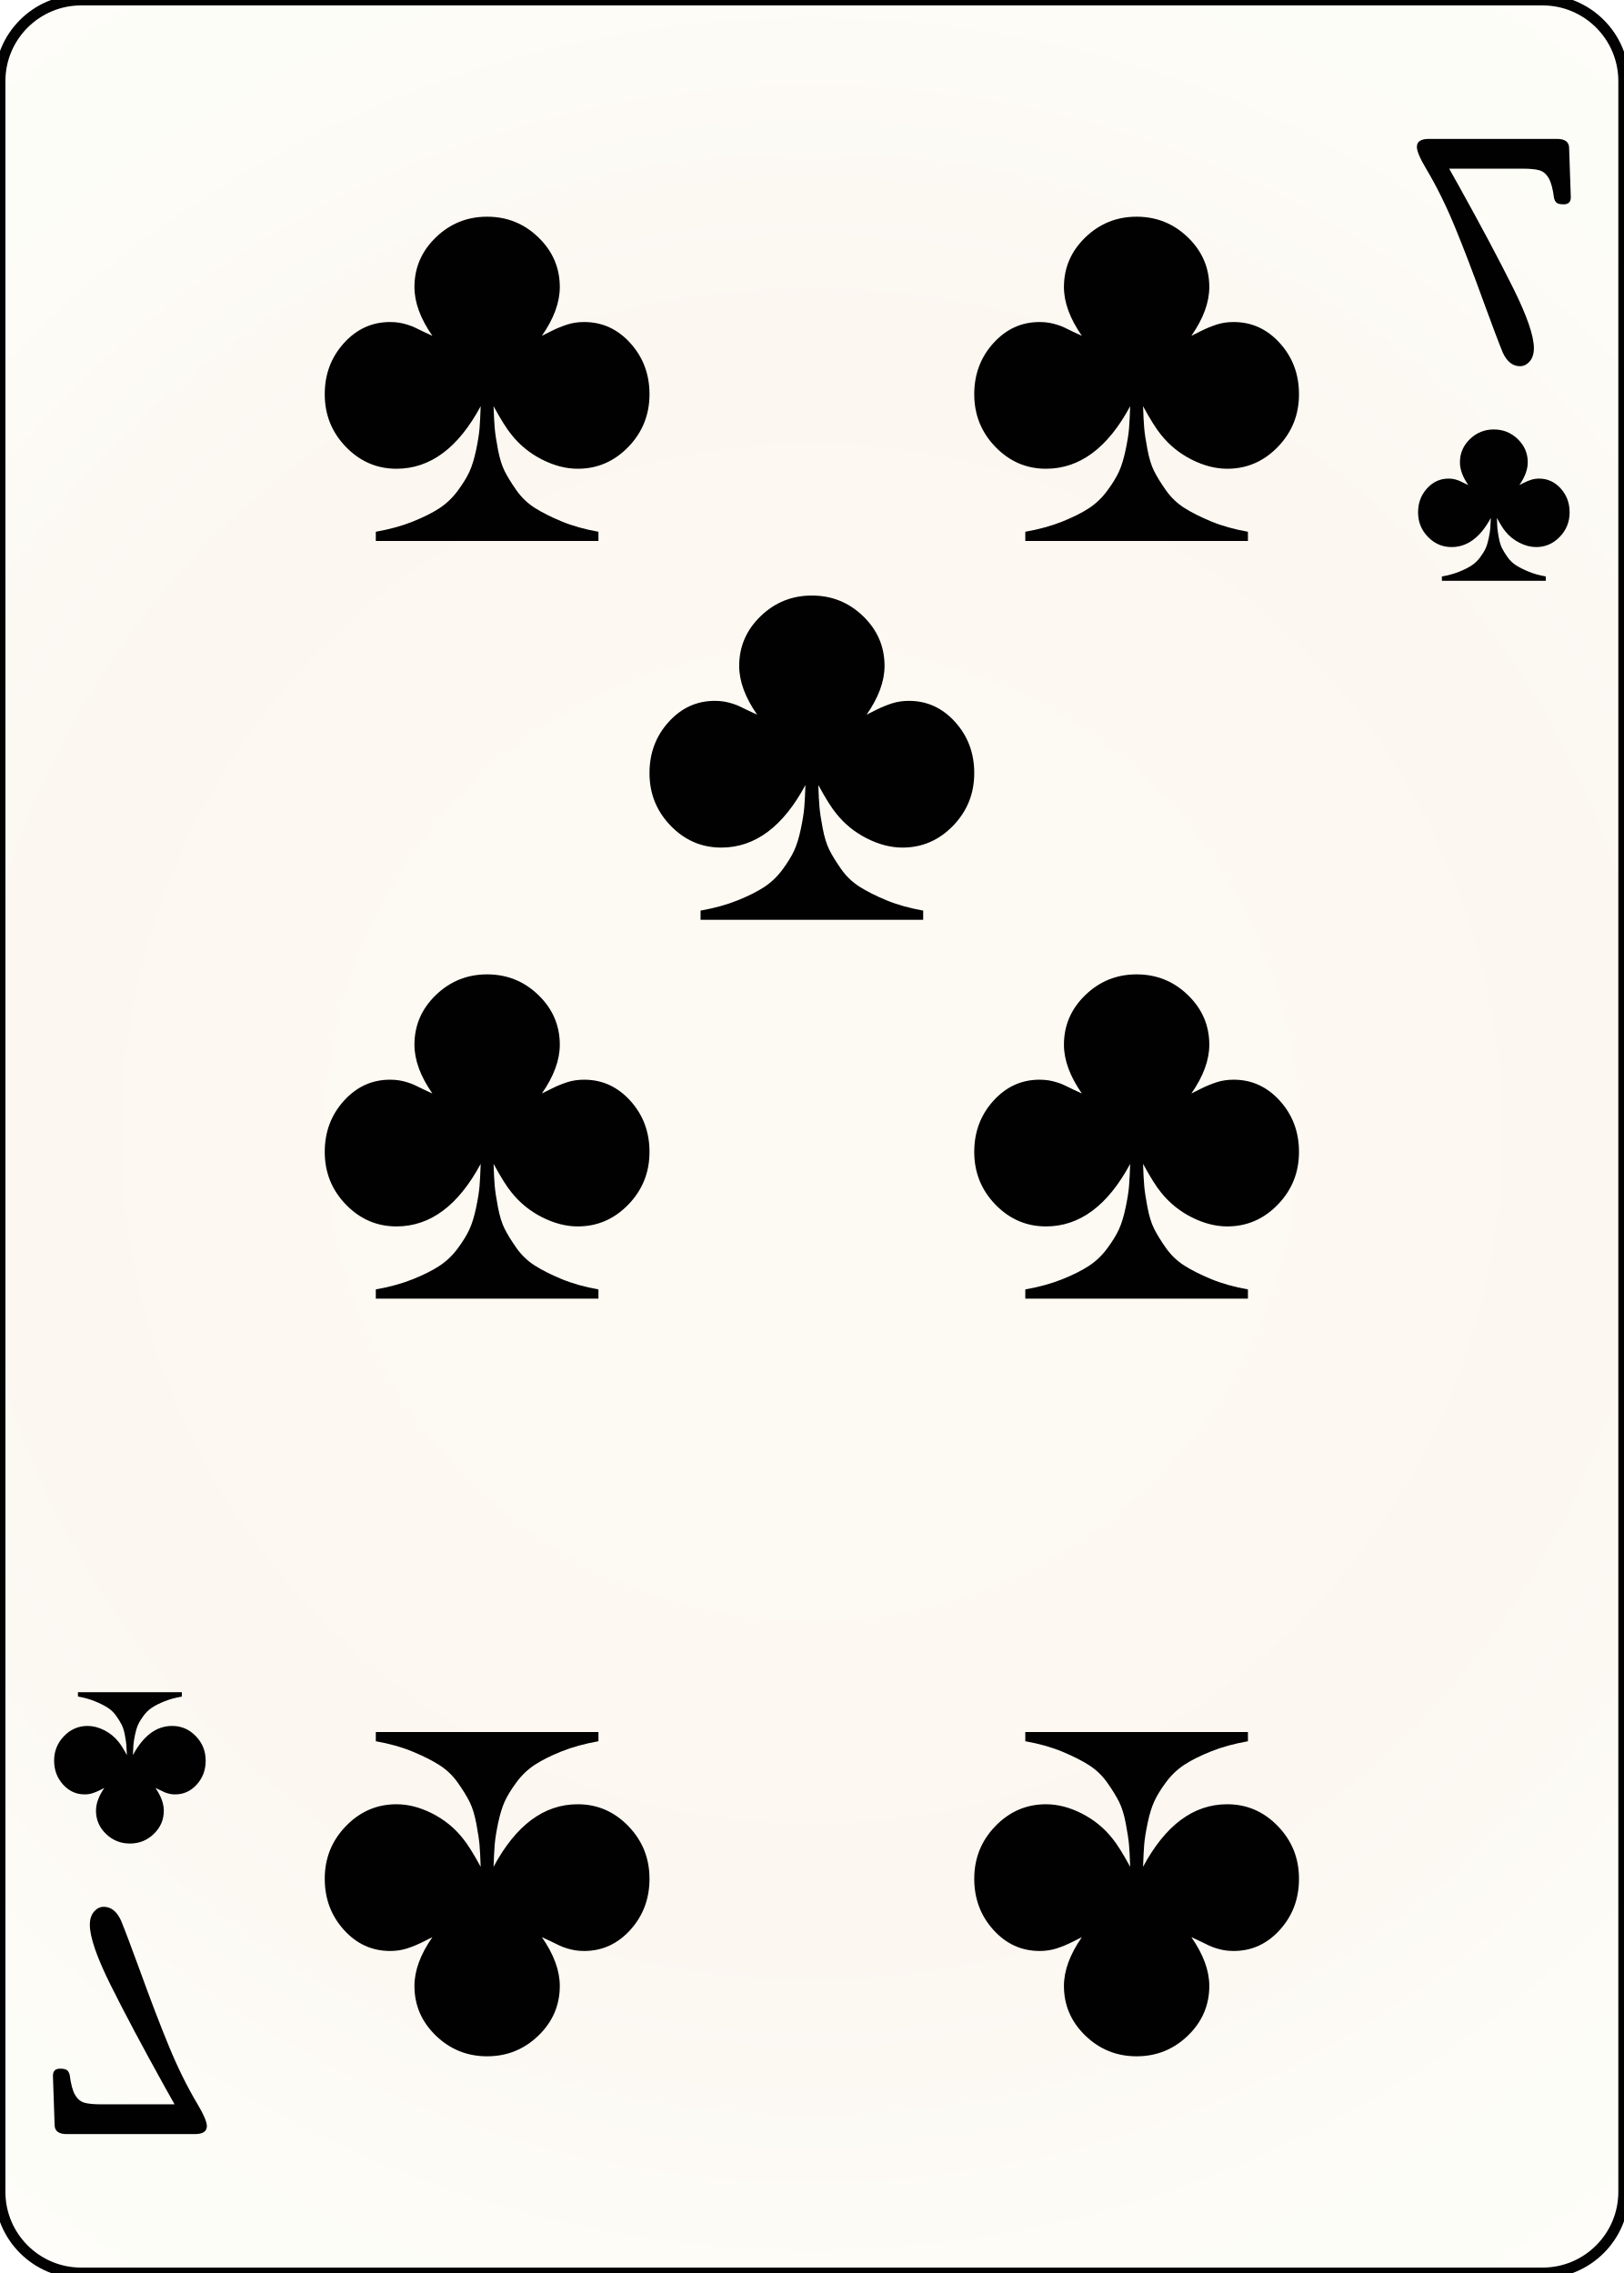
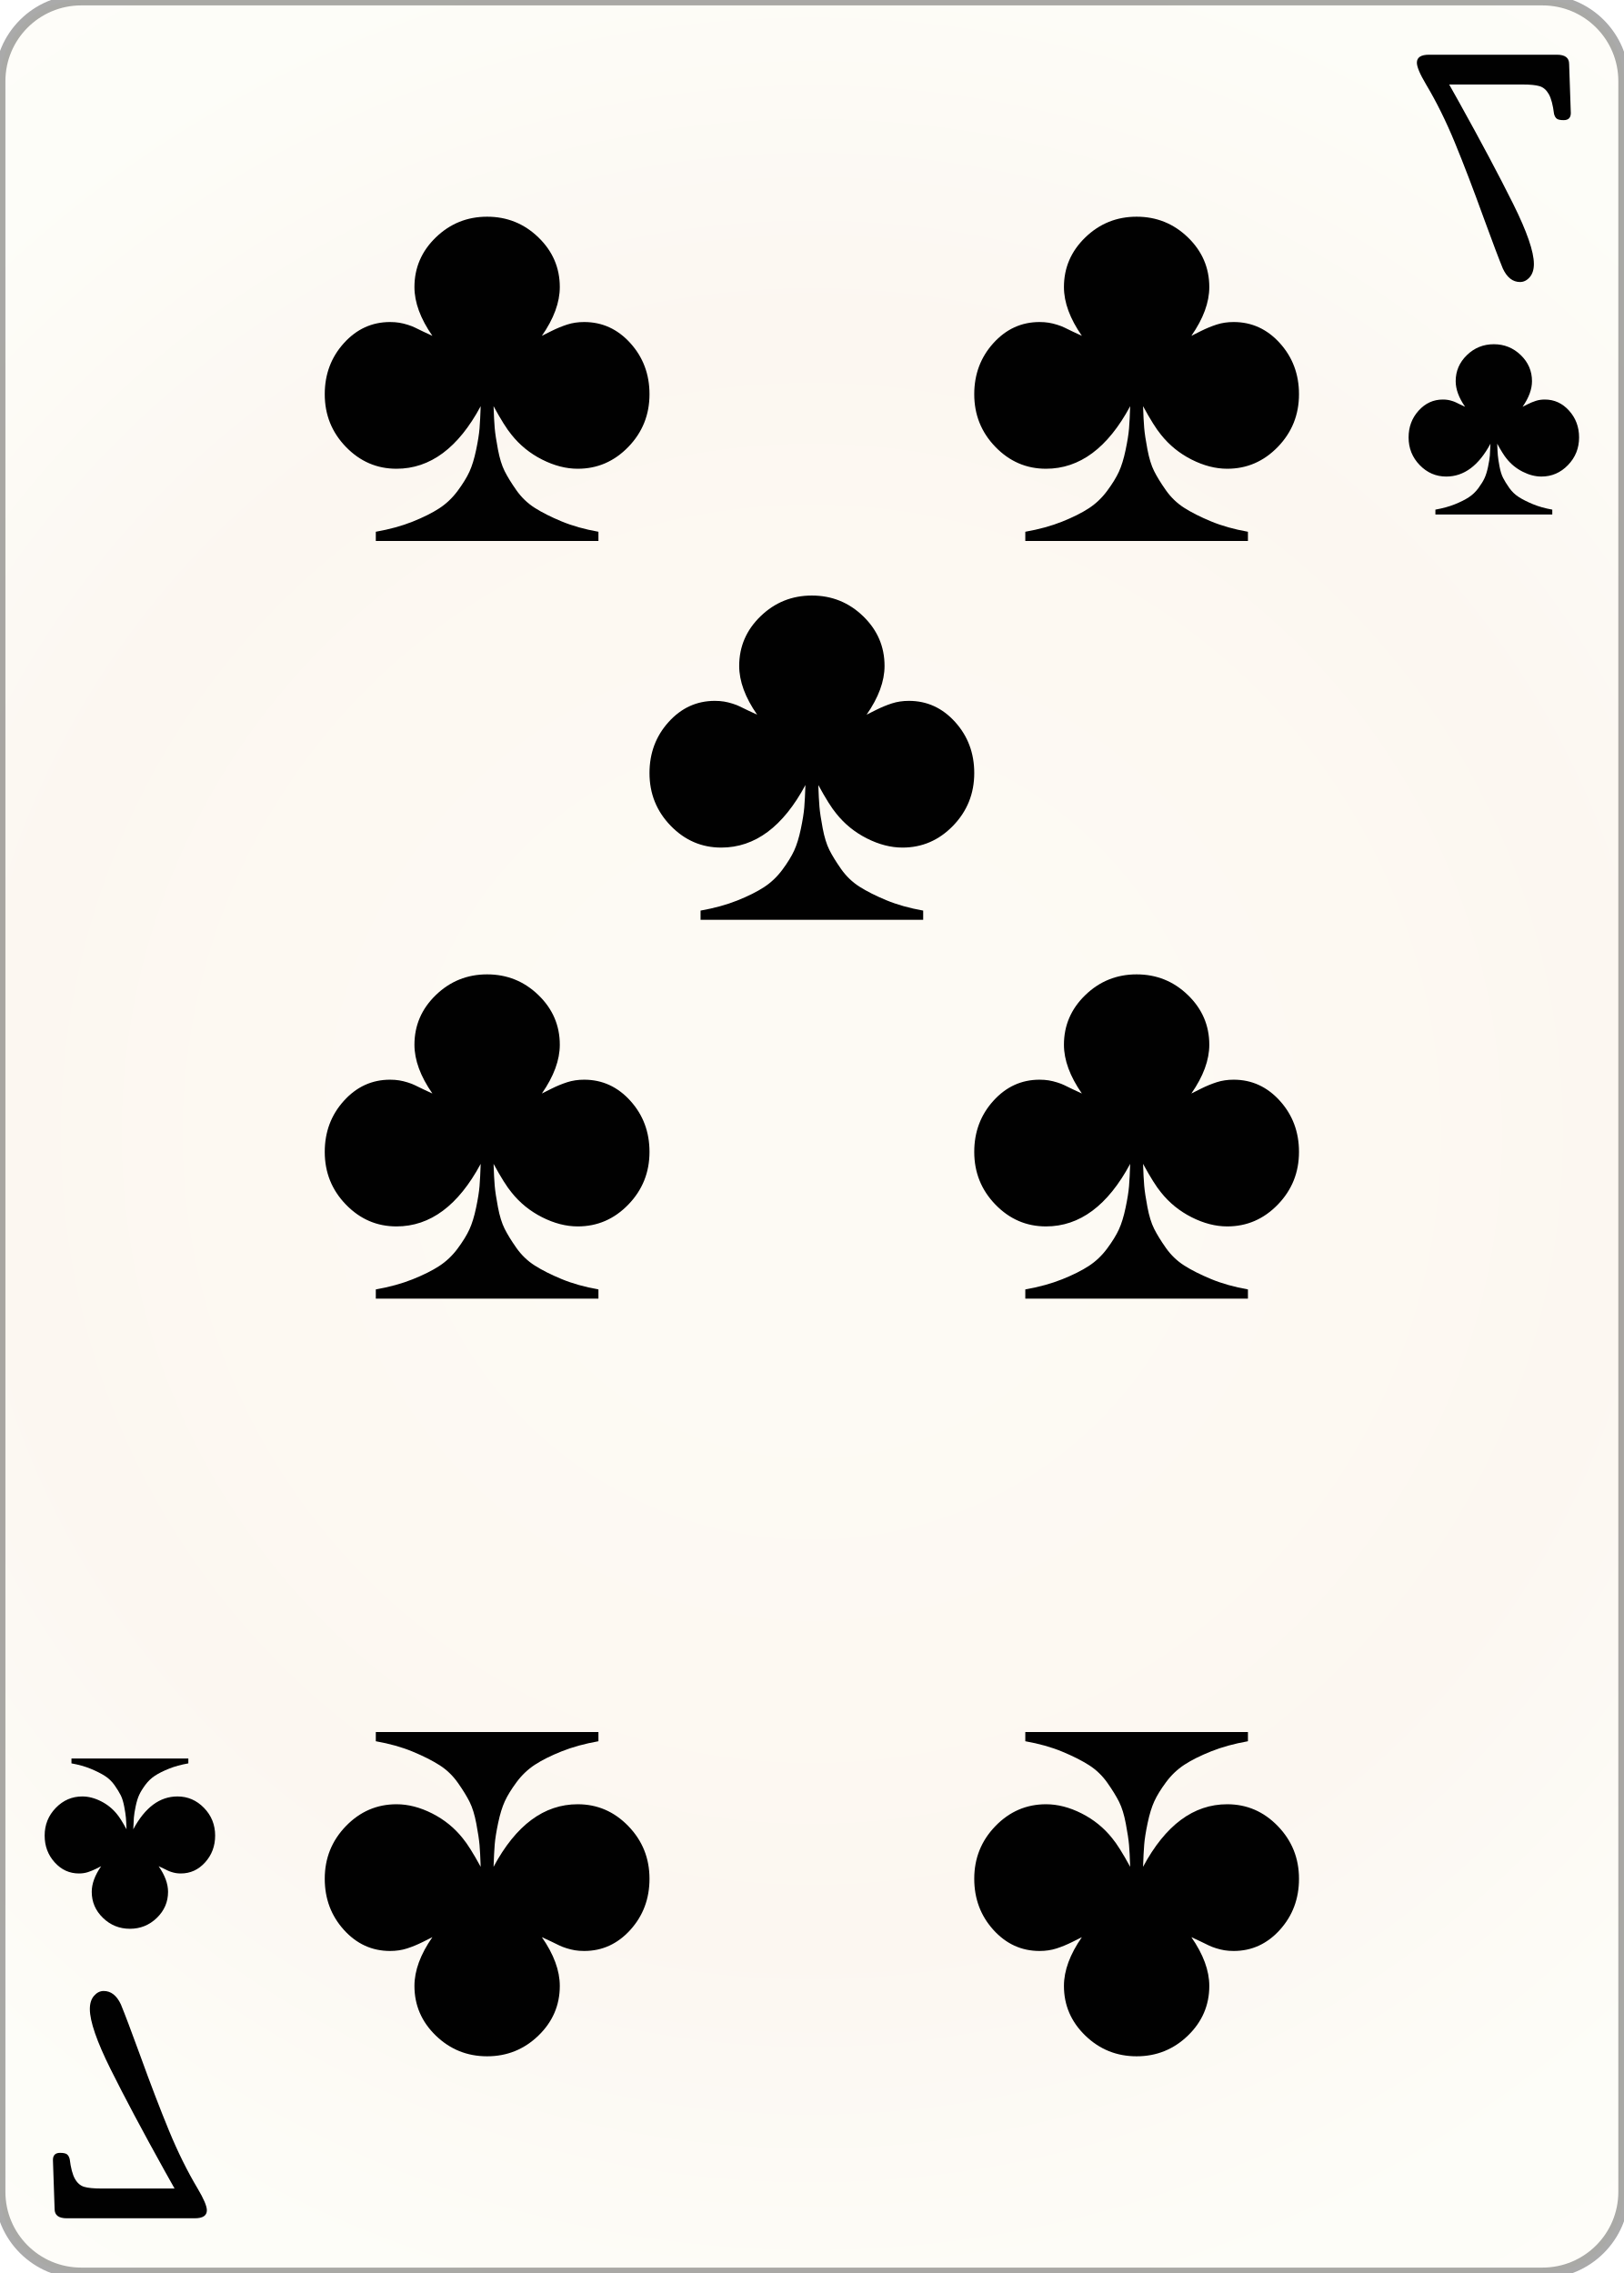
<svg width="150" height="210" id="card-webclub7">
  <radialGradient id="card-webwhitegradient" cx="75.0" cy="105.0" r="150" gradientTransform="matrix(1 0 0 1 0 -.25)" gradientUnits="userSpaceOnUse">
    <stop stop-color="#FDFAF4" offset=".15" />
    <stop stop-color="#FDF9F2" offset=".35" />
    <stop stop-color="#FCF7F1" offset=".5" />
    <stop stop-color="#FDFDF8" offset=".75" />
    <stop stop-color="#FFFDFA" offset="1" />
  </radialGradient>
-   <rect x="0" y="0" rx="7.5" ry="7.5" width="150" height="210.0" stroke="#010101" fill="url(#card-webwhitegradient)" />
+   <rect x="0" y="0" rx="7.5" ry="7.5" width="150" height="210.0" stroke="rgba(1,1,1,0.333)" fill="url(#card-webwhitegradient)" />
  <path d="M44.405 37.528C44.377 38.378 44.341 39.065 44.299 39.589C44.256 40.113 44.15 40.779 43.98 41.586S43.605 43.059 43.364 43.584S42.762 44.695 42.28 45.347S41.232 46.537 40.581 46.962S39.108 47.797 38.116 48.194S35.992 48.902 34.717 49.129V49.979H55.283V49.129C54.008 48.902 52.875 48.584 51.884 48.173S50.064 47.344 49.398 46.919S48.166 45.949 47.698 45.283S46.87 44.03 46.615 43.52S46.154 42.344 45.999 41.523S45.744 40.042 45.701 39.547C45.659 39.051 45.623 38.378 45.595 37.528C46.275 38.775 46.827 39.653 47.252 40.163C48.017 41.126 48.959 41.891 50.078 42.458C51.197 43.024 52.295 43.307 53.371 43.307C55.184 43.307 56.742 42.635 58.045 41.289S60.0 38.322 60.0 36.424C60.0 34.582 59.412 33.01 58.237 31.707S55.637 29.752 53.966 29.752C53.399 29.752 52.875 29.83 52.394 29.986S51.431 30.34 50.949 30.581L50.057 31.027C51.161 29.441 51.714 27.939 51.714 26.523C51.714 24.738 51.055 23.208 49.738 21.933S46.841 20.021 45.0 20.021S41.579 20.659 40.262 21.933S38.286 24.738 38.286 26.523C38.286 27.939 38.839 29.441 39.943 31.027C39.745 30.942 39.469 30.814 39.115 30.644S38.499 30.347 38.329 30.262S37.939 30.092 37.67 30.007S37.139 29.858 36.884 29.816S36.346 29.752 36.034 29.752C34.363 29.752 32.939 30.404 31.763 31.707S30.0 34.582 30.0 36.424C30.0 38.322 30.652 39.943 31.955 41.289S34.816 43.307 36.629 43.307C39.745 43.307 42.337 41.381 44.405 37.528Z" fill="#010101" />
  <path d="M45.595 172.472C45.623 171.622 45.659 170.935 45.701 170.411C45.744 169.887 45.85 169.221 46.02 168.414S46.395 166.941 46.636 166.416S47.238 165.305 47.72 164.653S48.768 163.463 49.419 163.038S50.892 162.203 51.884 161.806S54.008 161.098 55.283 160.871V160.021H34.717V160.871C35.992 161.098 37.125 161.416 38.116 161.827S39.936 162.656 40.602 163.081S41.834 164.051 42.302 164.717S43.13 165.97 43.385 166.48S43.846 167.656 44.001 168.477S44.256 169.958 44.299 170.453C44.341 170.949 44.377 171.622 44.405 172.472C43.725 171.225 43.173 170.347 42.748 169.837C41.983 168.874 41.041 168.109 39.922 167.542C38.803 166.976 37.705 166.693 36.629 166.693C34.816 166.693 33.258 167.365 31.955 168.711S30.0 171.678 30.0 173.576C30.0 175.418 30.588 176.99 31.763 178.293S34.363 180.248 36.034 180.248C36.601 180.248 37.125 180.17 37.606 180.014S38.569 179.66 39.051 179.419L39.943 178.973C38.839 180.559 38.286 182.061 38.286 183.477C38.286 185.262 38.945 186.792 40.262 188.067S43.159 189.979 45.0 189.979S48.421 189.341 49.738 188.067S51.714 185.262 51.714 183.477C51.714 182.061 51.161 180.559 50.057 178.973C50.255 179.058 50.531 179.186 50.885 179.356S51.501 179.653 51.671 179.738S52.061 179.908 52.33 179.993S52.861 180.142 53.116 180.184S53.654 180.248 53.966 180.248C55.637 180.248 57.061 179.596 58.237 178.293S60.0 175.418 60.0 173.576C60.0 171.678 59.348 170.057 58.045 168.711S55.184 166.693 53.371 166.693C50.255 166.693 47.663 168.619 45.595 172.472Z" fill="#010101" />
  <path d="M44.405 107.528C44.377 108.378 44.341 109.065 44.299 109.589C44.256 110.113 44.15 110.779 43.98 111.586S43.605 113.059 43.364 113.584S42.762 114.695 42.28 115.347S41.232 116.537 40.581 116.962S39.108 117.797 38.116 118.194S35.992 118.902 34.717 119.129V119.979H55.283V119.129C54.008 118.902 52.875 118.584 51.884 118.173S50.064 117.344 49.398 116.919S48.166 115.949 47.698 115.283S46.87 114.03 46.615 113.52S46.154 112.344 45.999 111.523S45.744 110.042 45.701 109.547C45.659 109.051 45.623 108.378 45.595 107.528C46.275 108.775 46.827 109.653 47.252 110.163C48.017 111.126 48.959 111.891 50.078 112.458C51.197 113.024 52.295 113.307 53.371 113.307C55.184 113.307 56.742 112.635 58.045 111.289S60.0 108.322 60.0 106.424C60.0 104.582 59.412 103.01 58.237 101.707S55.637 99.752 53.966 99.752C53.399 99.752 52.875 99.83 52.394 99.986S51.431 100.34 50.949 100.581L50.057 101.027C51.161 99.441 51.714 97.939 51.714 96.523C51.714 94.738 51.055 93.208 49.738 91.933S46.841 90.021 45.0 90.021S41.579 90.659 40.262 91.933S38.286 94.738 38.286 96.523C38.286 97.939 38.839 99.441 39.943 101.027C39.745 100.942 39.469 100.814 39.115 100.644S38.499 100.347 38.329 100.262S37.939 100.092 37.67 100.007S37.139 99.858 36.884 99.816S36.346 99.752 36.034 99.752C34.363 99.752 32.939 100.404 31.763 101.707S30.0 104.582 30.0 106.424C30.0 108.322 30.652 109.943 31.955 111.289S34.816 113.307 36.629 113.307C39.745 113.307 42.337 111.381 44.405 107.528Z" fill="#010101" />
  <path d="M104.405 37.528C104.377 38.378 104.341 39.065 104.299 39.589C104.256 40.113 104.15 40.779 103.98 41.586S103.605 43.059 103.364 43.584S102.762 44.695 102.28 45.347S101.232 46.537 100.581 46.962S99.108 47.797 98.116 48.194S95.992 48.902 94.717 49.129V49.979H115.283V49.129C114.008 48.902 112.875 48.584 111.884 48.173S110.064 47.344 109.398 46.919S108.166 45.949 107.698 45.283S106.87 44.03 106.615 43.52S106.154 42.344 105.999 41.523S105.744 40.042 105.701 39.547C105.659 39.051 105.623 38.378 105.595 37.528C106.275 38.775 106.827 39.653 107.252 40.163C108.017 41.126 108.959 41.891 110.078 42.458C111.197 43.024 112.295 43.307 113.371 43.307C115.184 43.307 116.742 42.635 118.045 41.289S120.0 38.322 120.0 36.424C120.0 34.582 119.412 33.01 118.237 31.707S115.637 29.752 113.966 29.752C113.399 29.752 112.875 29.83 112.394 29.986S111.431 30.34 110.949 30.581L110.057 31.027C111.161 29.441 111.714 27.939 111.714 26.523C111.714 24.738 111.055 23.208 109.738 21.933S106.841 20.021 105.0 20.021S101.579 20.659 100.262 21.933S98.286 24.738 98.286 26.523C98.286 27.939 98.839 29.441 99.943 31.027C99.745 30.942 99.469 30.814 99.115 30.644S98.499 30.347 98.329 30.262S97.939 30.092 97.67 30.007S97.139 29.858 96.884 29.816S96.346 29.752 96.034 29.752C94.363 29.752 92.939 30.404 91.763 31.707S90.0 34.582 90.0 36.424C90.0 38.322 90.652 39.943 91.955 41.289S94.816 43.307 96.629 43.307C99.745 43.307 102.337 41.381 104.405 37.528Z" fill="#010101" />
  <path d="M105.595 172.472C105.623 171.622 105.659 170.935 105.701 170.411C105.744 169.887 105.85 169.221 106.02 168.414S106.395 166.941 106.636 166.416S107.238 165.305 107.72 164.653S108.768 163.463 109.419 163.038S110.892 162.203 111.884 161.806S114.008 161.098 115.283 160.871V160.021H94.717V160.871C95.992 161.098 97.125 161.416 98.116 161.827S99.936 162.656 100.602 163.081S101.834 164.051 102.302 164.717S103.13 165.97 103.385 166.48S103.846 167.656 104.001 168.477S104.256 169.958 104.299 170.453C104.341 170.949 104.377 171.622 104.405 172.472C103.725 171.225 103.173 170.347 102.748 169.837C101.983 168.874 101.041 168.109 99.922 167.542C98.803 166.976 97.705 166.693 96.629 166.693C94.816 166.693 93.258 167.365 91.955 168.711S90.0 171.678 90.0 173.576C90.0 175.418 90.588 176.99 91.763 178.293S94.363 180.248 96.034 180.248C96.601 180.248 97.125 180.17 97.606 180.014S98.569 179.66 99.051 179.419L99.943 178.973C98.839 180.559 98.286 182.061 98.286 183.477C98.286 185.262 98.945 186.792 100.262 188.067S103.159 189.979 105.0 189.979S108.421 189.341 109.738 188.067S111.714 185.262 111.714 183.477C111.714 182.061 111.161 180.559 110.057 178.973C110.255 179.058 110.531 179.186 110.885 179.356S111.501 179.653 111.671 179.738S112.061 179.908 112.33 179.993S112.861 180.142 113.116 180.184S113.654 180.248 113.966 180.248C115.637 180.248 117.061 179.596 118.237 178.293S120.0 175.418 120.0 173.576C120.0 171.678 119.348 170.057 118.045 168.711S115.184 166.693 113.371 166.693C110.255 166.693 107.663 168.619 105.595 172.472Z" fill="#010101" />
  <path d="M104.405 107.528C104.377 108.378 104.341 109.065 104.299 109.589C104.256 110.113 104.15 110.779 103.98 111.586S103.605 113.059 103.364 113.584S102.762 114.695 102.28 115.347S101.232 116.537 100.581 116.962S99.108 117.797 98.116 118.194S95.992 118.902 94.717 119.129V119.979H115.283V119.129C114.008 118.902 112.875 118.584 111.884 118.173S110.064 117.344 109.398 116.919S108.166 115.949 107.698 115.283S106.87 114.03 106.615 113.52S106.154 112.344 105.999 111.523S105.744 110.042 105.701 109.547C105.659 109.051 105.623 108.378 105.595 107.528C106.275 108.775 106.827 109.653 107.252 110.163C108.017 111.126 108.959 111.891 110.078 112.458C111.197 113.024 112.295 113.307 113.371 113.307C115.184 113.307 116.742 112.635 118.045 111.289S120.0 108.322 120.0 106.424C120.0 104.582 119.412 103.01 118.237 101.707S115.637 99.752 113.966 99.752C113.399 99.752 112.875 99.83 112.394 99.986S111.431 100.34 110.949 100.581L110.057 101.027C111.161 99.441 111.714 97.939 111.714 96.523C111.714 94.738 111.055 93.208 109.738 91.933S106.841 90.021 105.0 90.021S101.579 90.659 100.262 91.933S98.286 94.738 98.286 96.523C98.286 97.939 98.839 99.441 99.943 101.027C99.745 100.942 99.469 100.814 99.115 100.644S98.499 100.347 98.329 100.262S97.939 100.092 97.67 100.007S97.139 99.858 96.884 99.816S96.346 99.752 96.034 99.752C94.363 99.752 92.939 100.404 91.763 101.707S90.0 104.582 90.0 106.424C90.0 108.322 90.652 109.943 91.955 111.289S94.816 113.307 96.629 113.307C99.745 113.307 102.337 111.381 104.405 107.528Z" fill="#010101" />
  <path d="M74.405 72.528C74.377 73.378 74.341 74.065 74.299 74.589C74.256 75.113 74.15 75.779 73.98 76.586S73.605 78.059 73.364 78.584S72.762 79.695 72.28 80.347S71.232 81.537 70.581 81.962S69.108 82.797 68.116 83.194S65.992 83.902 64.717 84.129V84.979H85.283V84.129C84.008 83.902 82.875 83.584 81.884 83.173S80.064 82.344 79.398 81.919S78.166 80.949 77.698 80.283S76.87 79.03 76.615 78.52S76.154 77.344 75.999 76.523S75.744 75.042 75.701 74.547C75.659 74.051 75.623 73.378 75.595 72.528C76.275 73.775 76.827 74.653 77.252 75.163C78.017 76.126 78.959 76.891 80.078 77.458C81.197 78.024 82.295 78.307 83.371 78.307C85.184 78.307 86.742 77.635 88.045 76.289S90.0 73.322 90.0 71.424C90.0 69.582 89.412 68.01 88.237 66.707S85.637 64.752 83.966 64.752C83.399 64.752 82.875 64.83 82.394 64.986S81.431 65.34 80.949 65.581L80.057 66.027C81.161 64.441 81.714 62.939 81.714 61.523C81.714 59.738 81.055 58.208 79.738 56.933S76.841 55.021 75.0 55.021S71.579 55.659 70.262 56.933S68.286 59.738 68.286 61.523C68.286 62.939 68.839 64.441 69.943 66.027C69.745 65.942 69.469 65.814 69.115 65.644S68.499 65.347 68.329 65.262S67.939 65.092 67.67 65.007S67.139 64.858 66.884 64.816S66.346 64.752 66.034 64.752C64.363 64.752 62.939 65.404 61.763 66.707S60.0 69.582 60.0 71.424C60.0 73.322 60.652 74.943 61.955 76.289S64.816 78.307 66.629 78.307C69.745 78.307 72.337 76.381 74.405 72.528Z" fill="#010101" />
-   <path d="M141.313 33.388Q141.7 32.942 141.7 32.167Q141.7 30.462 139.782 26.607T134.765 17.173L133.874 15.584H140.654Q141.7 15.584 142.223 15.739T143.076 16.475T143.56 18.296Q143.637 18.606 143.812 18.742T144.451 18.878Q145.11 18.878 145.11 18.219L144.955 13.686Q144.955 12.833 143.831 12.833H132.014Q130.89 12.833 130.89 13.569Q130.89 14.151 131.743 15.584Q133.176 17.986 134.397 20.95T137.089 27.983Q138.291 31.276 138.833 32.593Q139.414 33.833 140.422 33.833Q140.925 33.833 141.313 33.388Z" fill="#010101" />
-   <path d="M137.722 47.847C137.709 48.243 137.693 48.564 137.673 48.808C137.653 49.053 137.603 49.364 137.524 49.74S137.349 50.428 137.237 50.672S136.956 51.191 136.731 51.495S136.242 52.05 135.938 52.249S135.25 52.639 134.788 52.824S133.796 53.154 133.201 53.26V53.657H142.799V53.26C142.204 53.154 141.675 53.006 141.212 52.814S140.363 52.427 140.052 52.229S139.477 51.776 139.259 51.465S138.873 50.881 138.754 50.643S138.539 50.094 138.466 49.711S138.347 49.02 138.327 48.788C138.307 48.557 138.291 48.243 138.278 47.847C138.595 48.428 138.853 48.838 139.051 49.076C139.408 49.525 139.847 49.882 140.37 50.147C140.892 50.411 141.404 50.543 141.906 50.543C142.753 50.543 143.48 50.229 144.088 49.601S145 48.217 145 47.331C145 46.472 144.726 45.738 144.177 45.13S142.964 44.218 142.184 44.218C141.92 44.218 141.675 44.254 141.45 44.327S141.001 44.492 140.776 44.604L140.36 44.813C140.875 44.072 141.133 43.372 141.133 42.711C141.133 41.878 140.826 41.164 140.211 40.569S138.859 39.677 138.0 39.677S136.404 39.974 135.789 40.569S134.867 41.878 134.867 42.711C134.867 43.372 135.125 44.072 135.64 44.813C135.548 44.773 135.419 44.713 135.254 44.634S134.966 44.495 134.887 44.456S134.705 44.376 134.579 44.337S134.331 44.267 134.213 44.247S133.961 44.218 133.816 44.218C133.036 44.218 132.372 44.522 131.823 45.13S131 46.472 131 47.331C131 48.217 131.304 48.974 131.912 49.601S133.247 50.543 134.094 50.543C135.548 50.543 136.757 49.644 137.722 47.847Z" fill="#010101" />
-   <path d="M8.687 176.612Q8.3 177.058 8.3 177.833Q8.3 179.538 10.218 183.393T15.235 192.827L16.126 194.416H9.346Q8.3 194.416 7.777 194.261T6.924 193.525T6.44 191.704Q6.363 191.394 6.188 191.258T5.549 191.122Q4.89 191.122 4.89 191.781L5.045 196.314Q5.045 197.167 6.169 197.167H17.986Q19.11 197.167 19.11 196.431Q19.11 195.849 18.257 194.416Q16.824 192.014 15.603 189.05T12.911 182.017Q11.709 178.724 11.167 177.407Q10.586 176.167 9.578 176.167Q9.075 176.167 8.687 176.612Z" fill="#010101" />
-   <path d="M12.278 162.153C12.291 161.757 12.307 161.436 12.327 161.192C12.347 160.947 12.397 160.636 12.476 160.26S12.651 159.572 12.763 159.328S13.044 158.809 13.269 158.505S13.758 157.95 14.062 157.751S14.75 157.361 15.212 157.176S16.204 156.846 16.799 156.74V156.343H7.201V156.74C7.796 156.846 8.325 156.994 8.788 157.186S9.637 157.573 9.948 157.771S10.523 158.224 10.741 158.535S11.127 159.119 11.246 159.357S11.461 159.906 11.534 160.289S11.653 160.98 11.673 161.212C11.693 161.443 11.709 161.757 11.722 162.153C11.405 161.572 11.147 161.162 10.949 160.924C10.592 160.475 10.153 160.118 9.63 159.853C9.108 159.589 8.596 159.457 8.094 159.457C7.247 159.457 6.52 159.771 5.912 160.399S5 161.783 5 162.669C5 163.528 5.274 164.262 5.823 164.87S7.036 165.782 7.816 165.782C8.08 165.782 8.325 165.746 8.55 165.673S8.999 165.508 9.224 165.396L9.64 165.187C9.125 165.928 8.867 166.628 8.867 167.289C8.867 168.122 9.174 168.836 9.789 169.431S11.141 170.323 12.0 170.323S13.596 170.026 14.211 169.431S15.133 168.122 15.133 167.289C15.133 166.628 14.875 165.928 14.36 165.187C14.452 165.227 14.581 165.287 14.746 165.366S15.034 165.505 15.113 165.544S15.295 165.624 15.421 165.663S15.669 165.733 15.787 165.753S16.039 165.782 16.184 165.782C16.964 165.782 17.628 165.478 18.177 164.87S19 163.528 19 162.669C19 161.783 18.696 161.026 18.088 160.399S16.753 159.457 15.906 159.457C14.452 159.457 13.243 160.356 12.278 162.153Z" fill="#010101" />
+   <path d="M141.313 25.61Q141.7 25.164 141.7 24.389Q141.7 22.685 139.782 18.829T134.765 9.395L133.874 7.806H140.654Q141.7 7.806 142.223 7.961T143.076 8.697T143.56 10.518Q143.637 10.828 143.812 10.964T144.451 11.1Q145.11 11.1 145.11 10.441L144.955 5.908Q144.955 5.055 143.831 5.055H132.014Q130.89 5.055 130.89 5.792Q130.89 6.373 131.743 7.806Q133.176 10.209 134.397 13.173T137.089 20.205Q138.291 23.498 138.833 24.816Q139.414 26.055 140.422 26.055Q140.925 26.055 141.313 25.61Z" fill="#010101" />
+   <path d="M137.688 40.994C137.673 41.44 137.654 41.801 137.632 42.076C137.61 42.351 137.554 42.701 137.465 43.125S137.268 43.898 137.141 44.173S136.825 44.757 136.572 45.099S136.022 45.724 135.68 45.947S134.907 46.385 134.386 46.594S133.271 46.965 132.601 47.084V47.531H143.399V47.084C142.729 46.965 142.135 46.798 141.614 46.582S140.658 46.147 140.309 45.924S139.662 45.415 139.417 45.065S138.982 44.407 138.848 44.14S138.606 43.522 138.524 43.091S138.39 42.314 138.368 42.054C138.346 41.793 138.327 41.44 138.312 40.994C138.669 41.648 138.959 42.109 139.182 42.377C139.584 42.883 140.078 43.284 140.666 43.582C141.253 43.879 141.83 44.028 142.395 44.028C143.347 44.028 144.165 43.675 144.849 42.968S145.875 41.41 145.875 40.414C145.875 39.447 145.566 38.622 144.949 37.938S143.585 36.912 142.707 36.912C142.41 36.912 142.135 36.952 141.882 37.034S141.376 37.22 141.123 37.347L140.655 37.581C141.235 36.748 141.525 35.96 141.525 35.216C141.525 34.279 141.179 33.476 140.487 32.807S138.967 31.803 138.0 31.803S136.204 32.137 135.513 32.807S134.475 34.279 134.475 35.216C134.475 35.96 134.765 36.748 135.345 37.581C135.241 37.536 135.096 37.469 134.91 37.38S134.587 37.224 134.498 37.179S134.293 37.09 134.152 37.045S133.873 36.967 133.739 36.945S133.456 36.912 133.293 36.912C132.415 36.912 131.668 37.254 131.051 37.938S130.125 39.447 130.125 40.414C130.125 41.41 130.467 42.262 131.151 42.968S132.653 44.028 133.605 44.028C135.241 44.028 136.602 43.017 137.688 40.994Z" fill="#010101" />
+   <path d="M8.687 184.39Q8.3 184.836 8.3 185.611Q8.3 187.315 10.218 191.171T15.235 200.605L16.126 202.194H9.346Q8.3 202.194 7.777 202.039T6.924 201.303T6.44 199.482Q6.363 199.172 6.188 199.036T5.549 198.9Q4.89 198.9 4.89 199.559L5.045 204.092Q5.045 204.945 6.169 204.945H17.986Q19.11 204.945 19.11 204.208Q19.11 203.627 18.257 202.194Q16.824 199.791 15.603 196.827T12.911 189.795Q11.709 186.502 11.167 185.184Q10.586 183.945 9.578 183.945Q9.075 183.945 8.687 184.39Z" fill="#010101" />
+   <path d="M12.312 169.006C12.327 168.56 12.346 168.199 12.368 167.924C12.39 167.649 12.446 167.299 12.535 166.875S12.732 166.102 12.859 165.827S13.175 165.243 13.428 164.901S13.978 164.276 14.32 164.053S15.093 163.615 15.614 163.406S16.729 163.035 17.399 162.916V162.469H6.601V162.916C7.271 163.035 7.865 163.202 8.386 163.418S9.342 163.853 9.691 164.076S10.338 164.585 10.583 164.935S11.018 165.593 11.152 165.86S11.394 166.478 11.476 166.909S11.61 167.686 11.632 167.946C11.654 168.207 11.673 168.56 11.688 169.006C11.331 168.352 11.041 167.891 10.818 167.623C10.416 167.117 9.922 166.716 9.334 166.418C8.747 166.121 8.17 165.972 7.605 165.972C6.653 165.972 5.835 166.325 5.151 167.032S4.125 168.59 4.125 169.586C4.125 170.553 4.434 171.378 5.051 172.062S6.415 173.088 7.293 173.088C7.59 173.088 7.865 173.048 8.118 172.966S8.624 172.78 8.877 172.653L9.345 172.419C8.765 173.252 8.475 174.04 8.475 174.784C8.475 175.721 8.821 176.524 9.513 177.193S11.033 178.197 12.0 178.197S13.796 177.863 14.487 177.193S15.525 175.721 15.525 174.784C15.525 174.04 15.235 173.252 14.655 172.419C14.759 172.464 14.904 172.531 15.09 172.62S15.413 172.776 15.502 172.821S15.707 172.91 15.848 172.955S16.127 173.033 16.261 173.055S16.544 173.088 16.707 173.088C17.585 173.088 18.332 172.746 18.949 172.062S19.875 170.553 19.875 169.586C19.875 168.59 19.533 167.738 18.849 167.032S17.347 165.972 16.395 165.972C14.759 165.972 13.398 166.983 12.312 169.006Z" fill="#010101" />
</svg>
